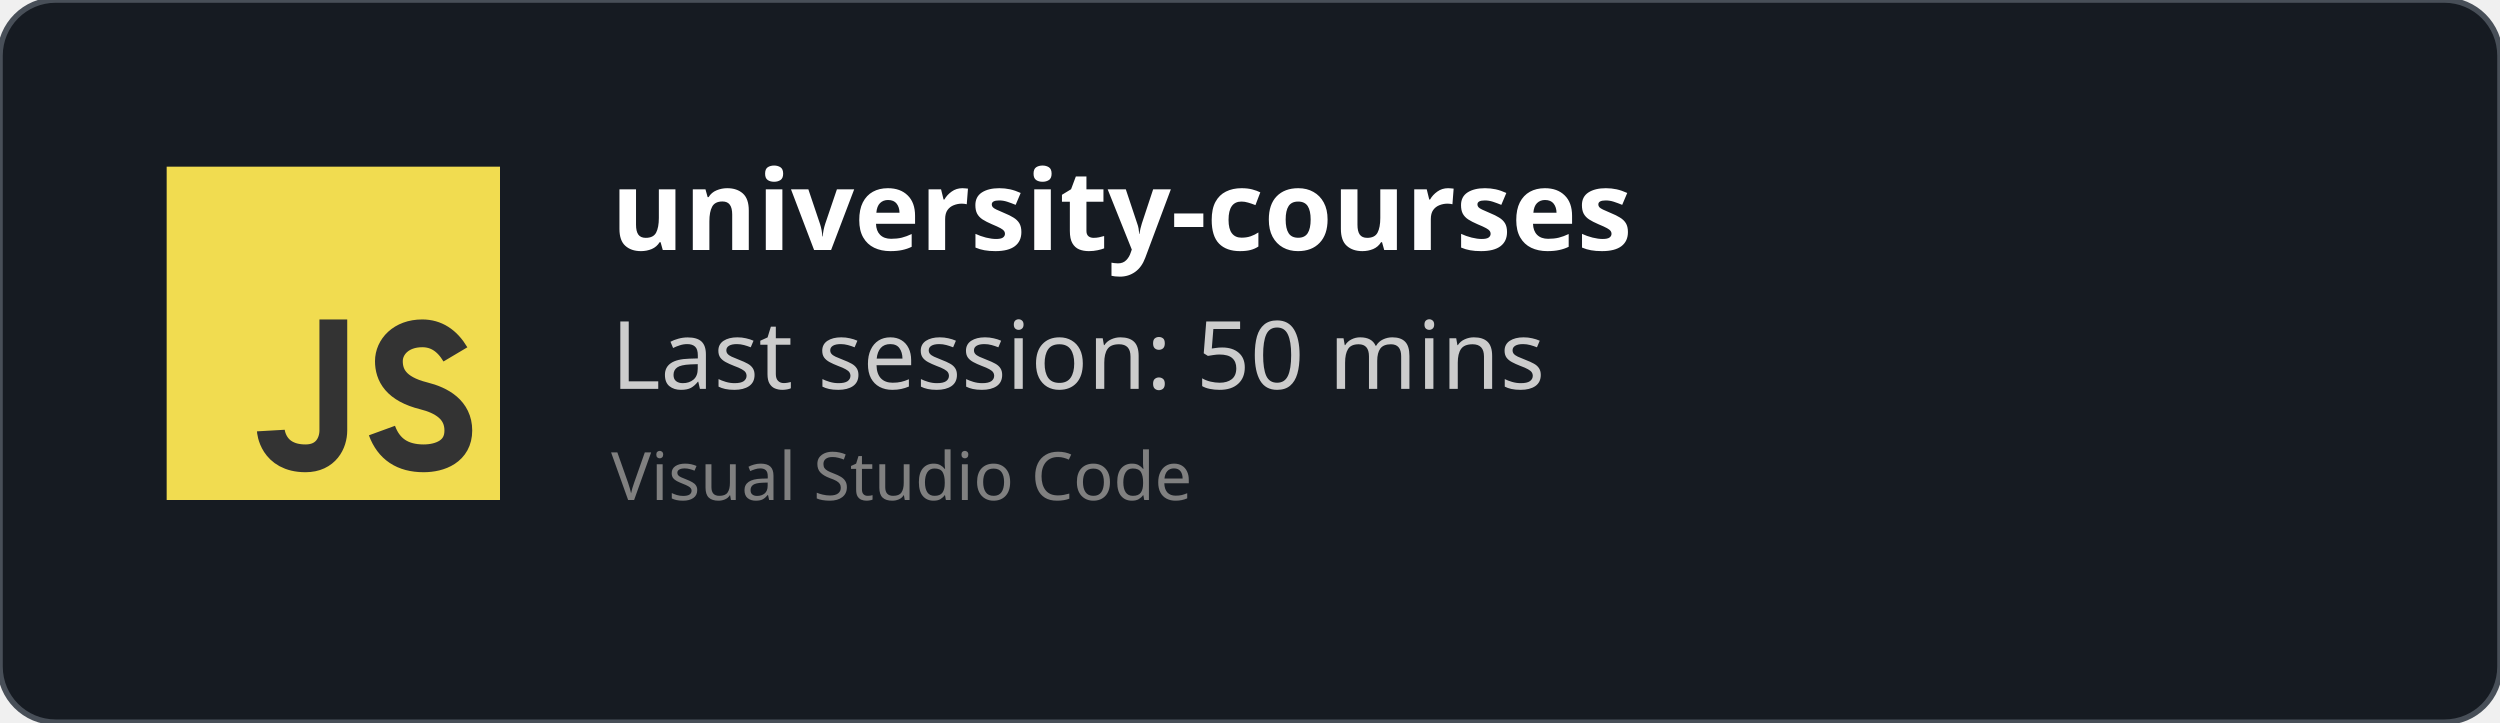
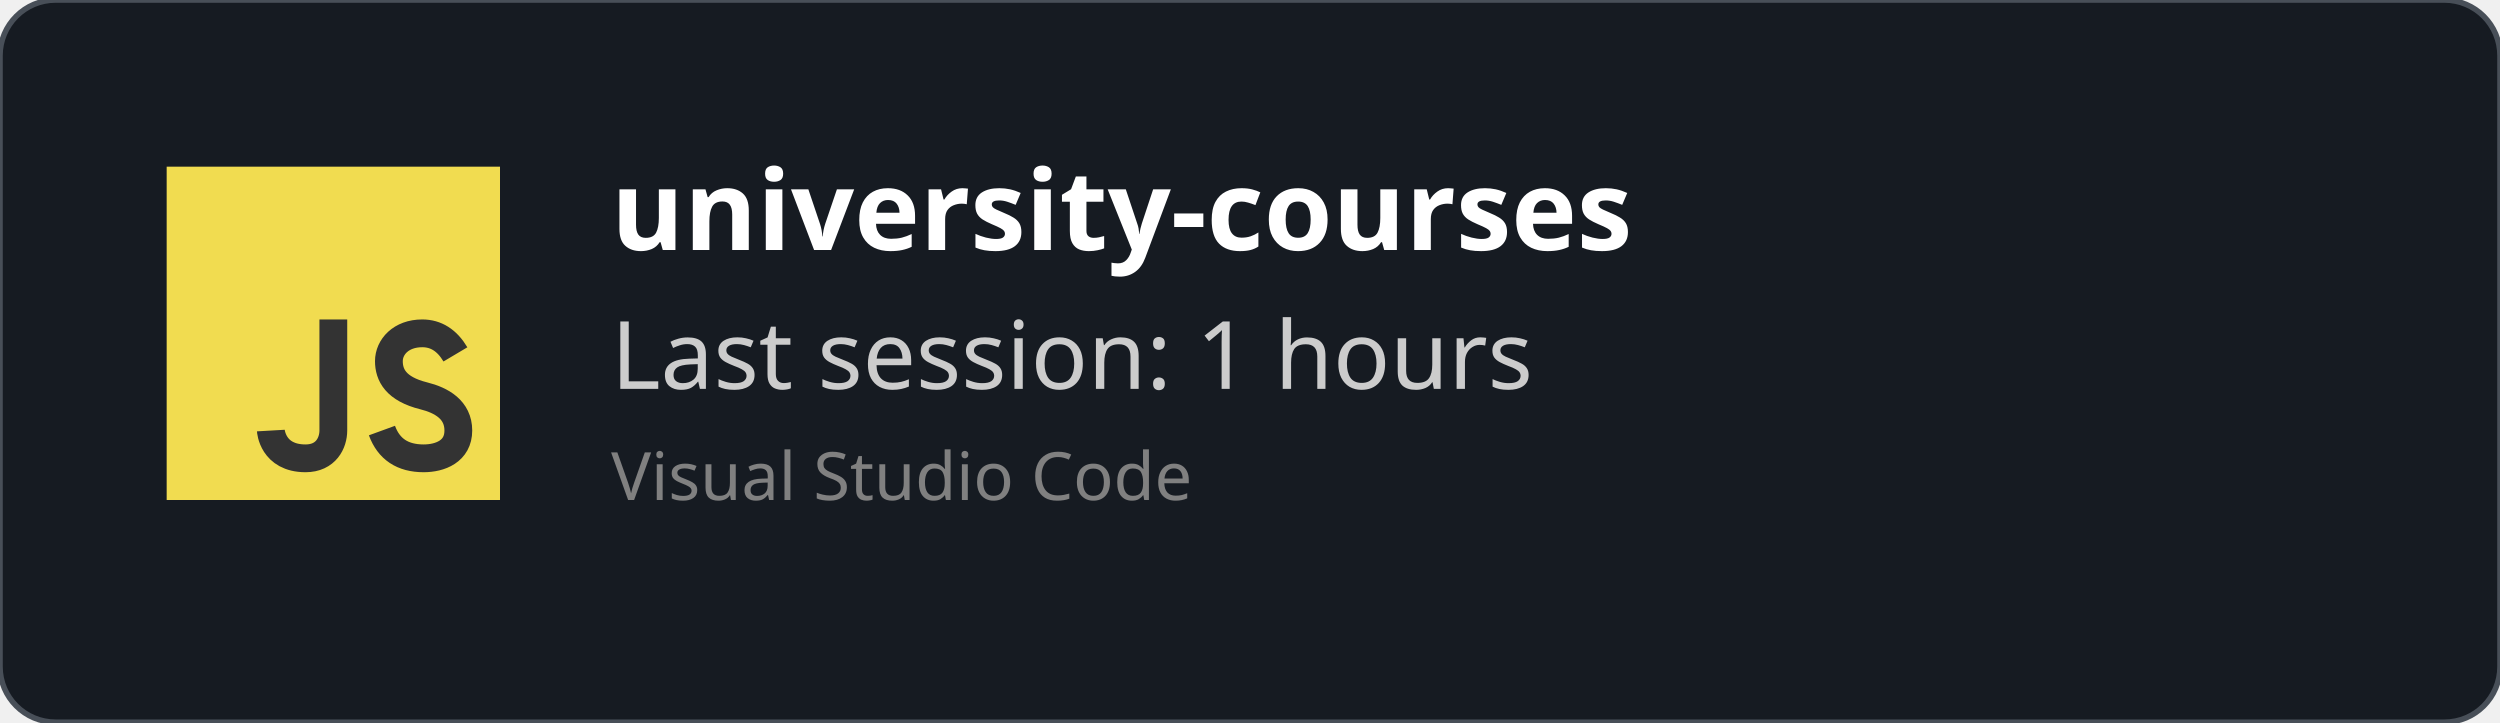
<svg xmlns="http://www.w3.org/2000/svg" width="450" height="130" viewBox="0 0 450 130" fill="none" role="img">
  <style>
    *{
        font-family: 'Segoe UI', Ubuntu, monospace
    }
    </style>
  <defs>
    <clipPath id="horizontalClip" x="20" y="20" width="500" height="200">
      <rect x="90" y="20" width="300" height="50" />
    </clipPath>
  </defs>
  <rect width="450" height="130" fill="rgba(22,27,34)" stroke="#484f58" stroke-width="1" fill-opacity="1" stroke-opacity="1" x="0" y="0" rx="10px" ry="10px">
    </rect>
  <svg width="60px" height="60px" x="30" y="30" viewBox="0 0 24 24" id="js">
    <g fill="none" fill-rule="evenodd">
      <rect width="24" height="24" fill="#F1DC50" />
      <path stroke="#333" stroke-width="2" d="M12,11 C12,15.749 12,18.416 12,19 C12,19.876 11.477,21 10,21 C7.615,21 7.5,19 7.5,19 M20.79,13.516 C20.19,12.505 19.394,12 18.404,12 C16.856,12 16,13 16,14 C16,15 16.5,16 18.508,16.5 C19.786,16.818 21,17.5 21,19 C21,20.5 19.685,21 18.5,21 C16.986,21 15.986,20.333 15.5,19" />
    </g>
  </svg>
  <text x="110" y="45" font-size="20" clip-path="url(#horizontalClip)" font-weight="bold" font-family="Ubuntu" fill="white">
    university-courses
    </text>
  <text x="110" y="70" font-size="17px" font-family="Ubuntu" fill="#ccc">
-     Last session: 50 mins
+     Last session: 1 hours
    </text>
  <text x="110" y="90" font-size="12px" font-family="Ubuntu" fill="grey">
    Visual Studio Code
    </text>
</svg>
